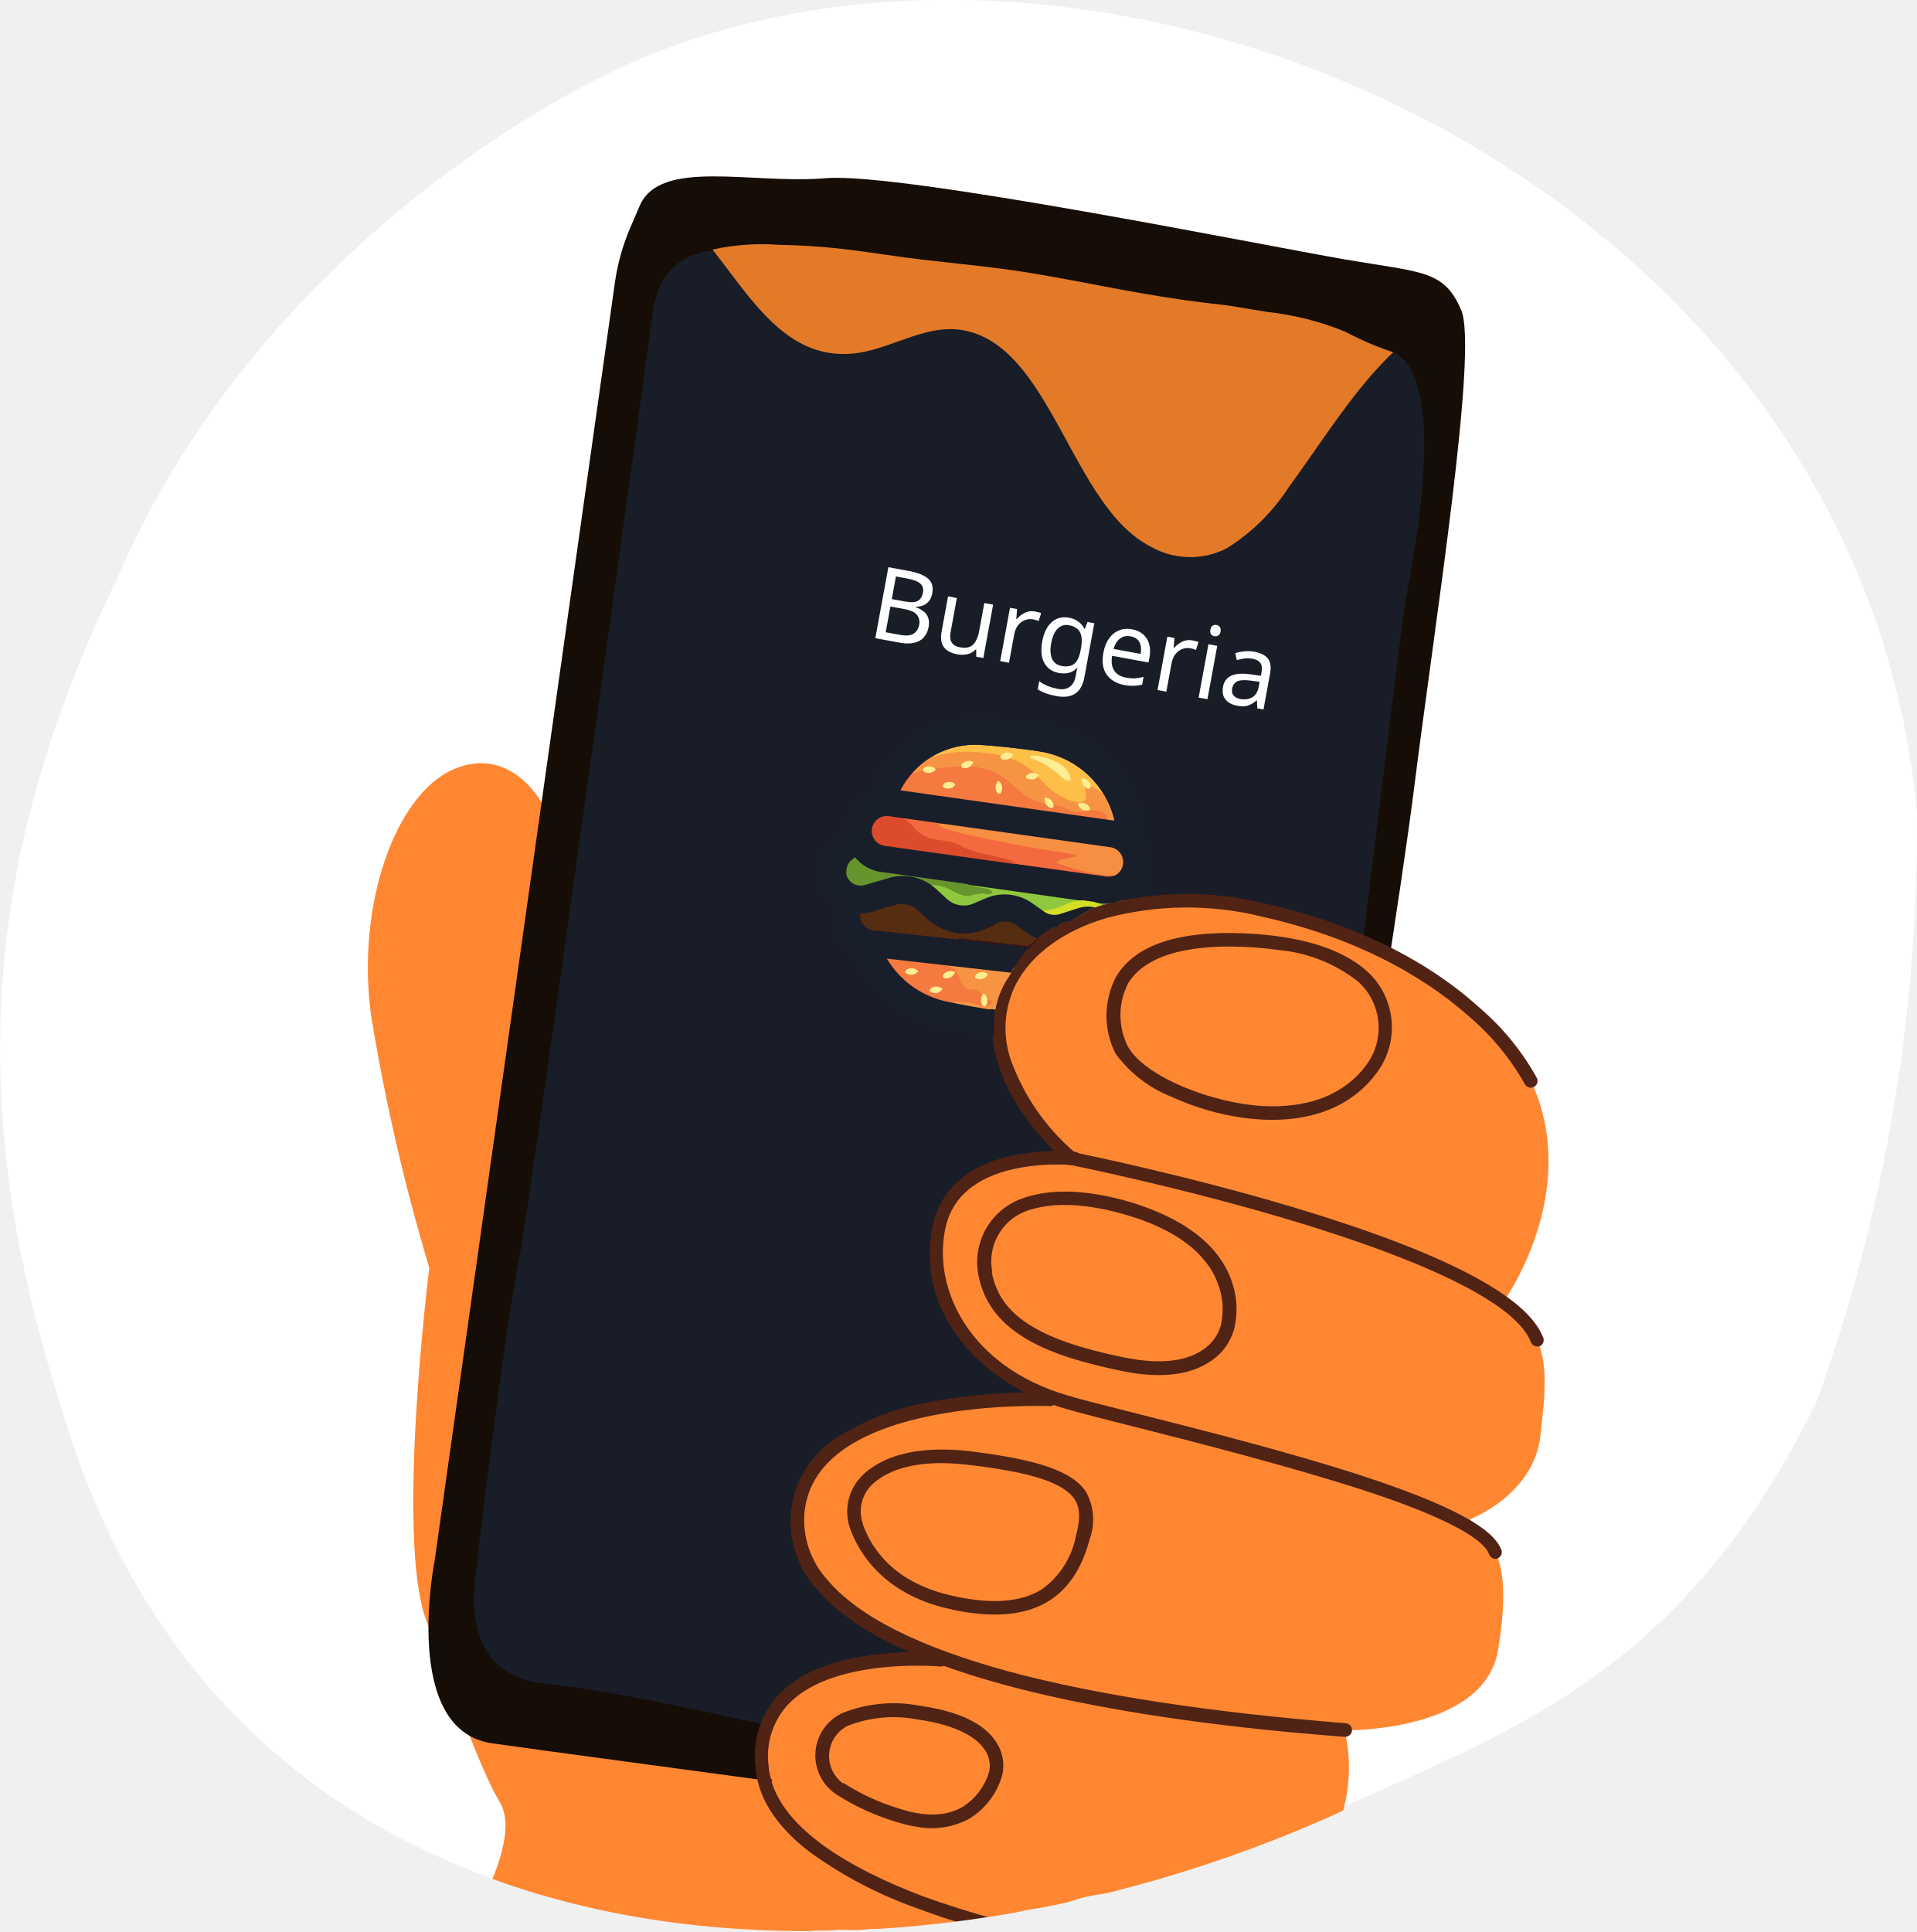
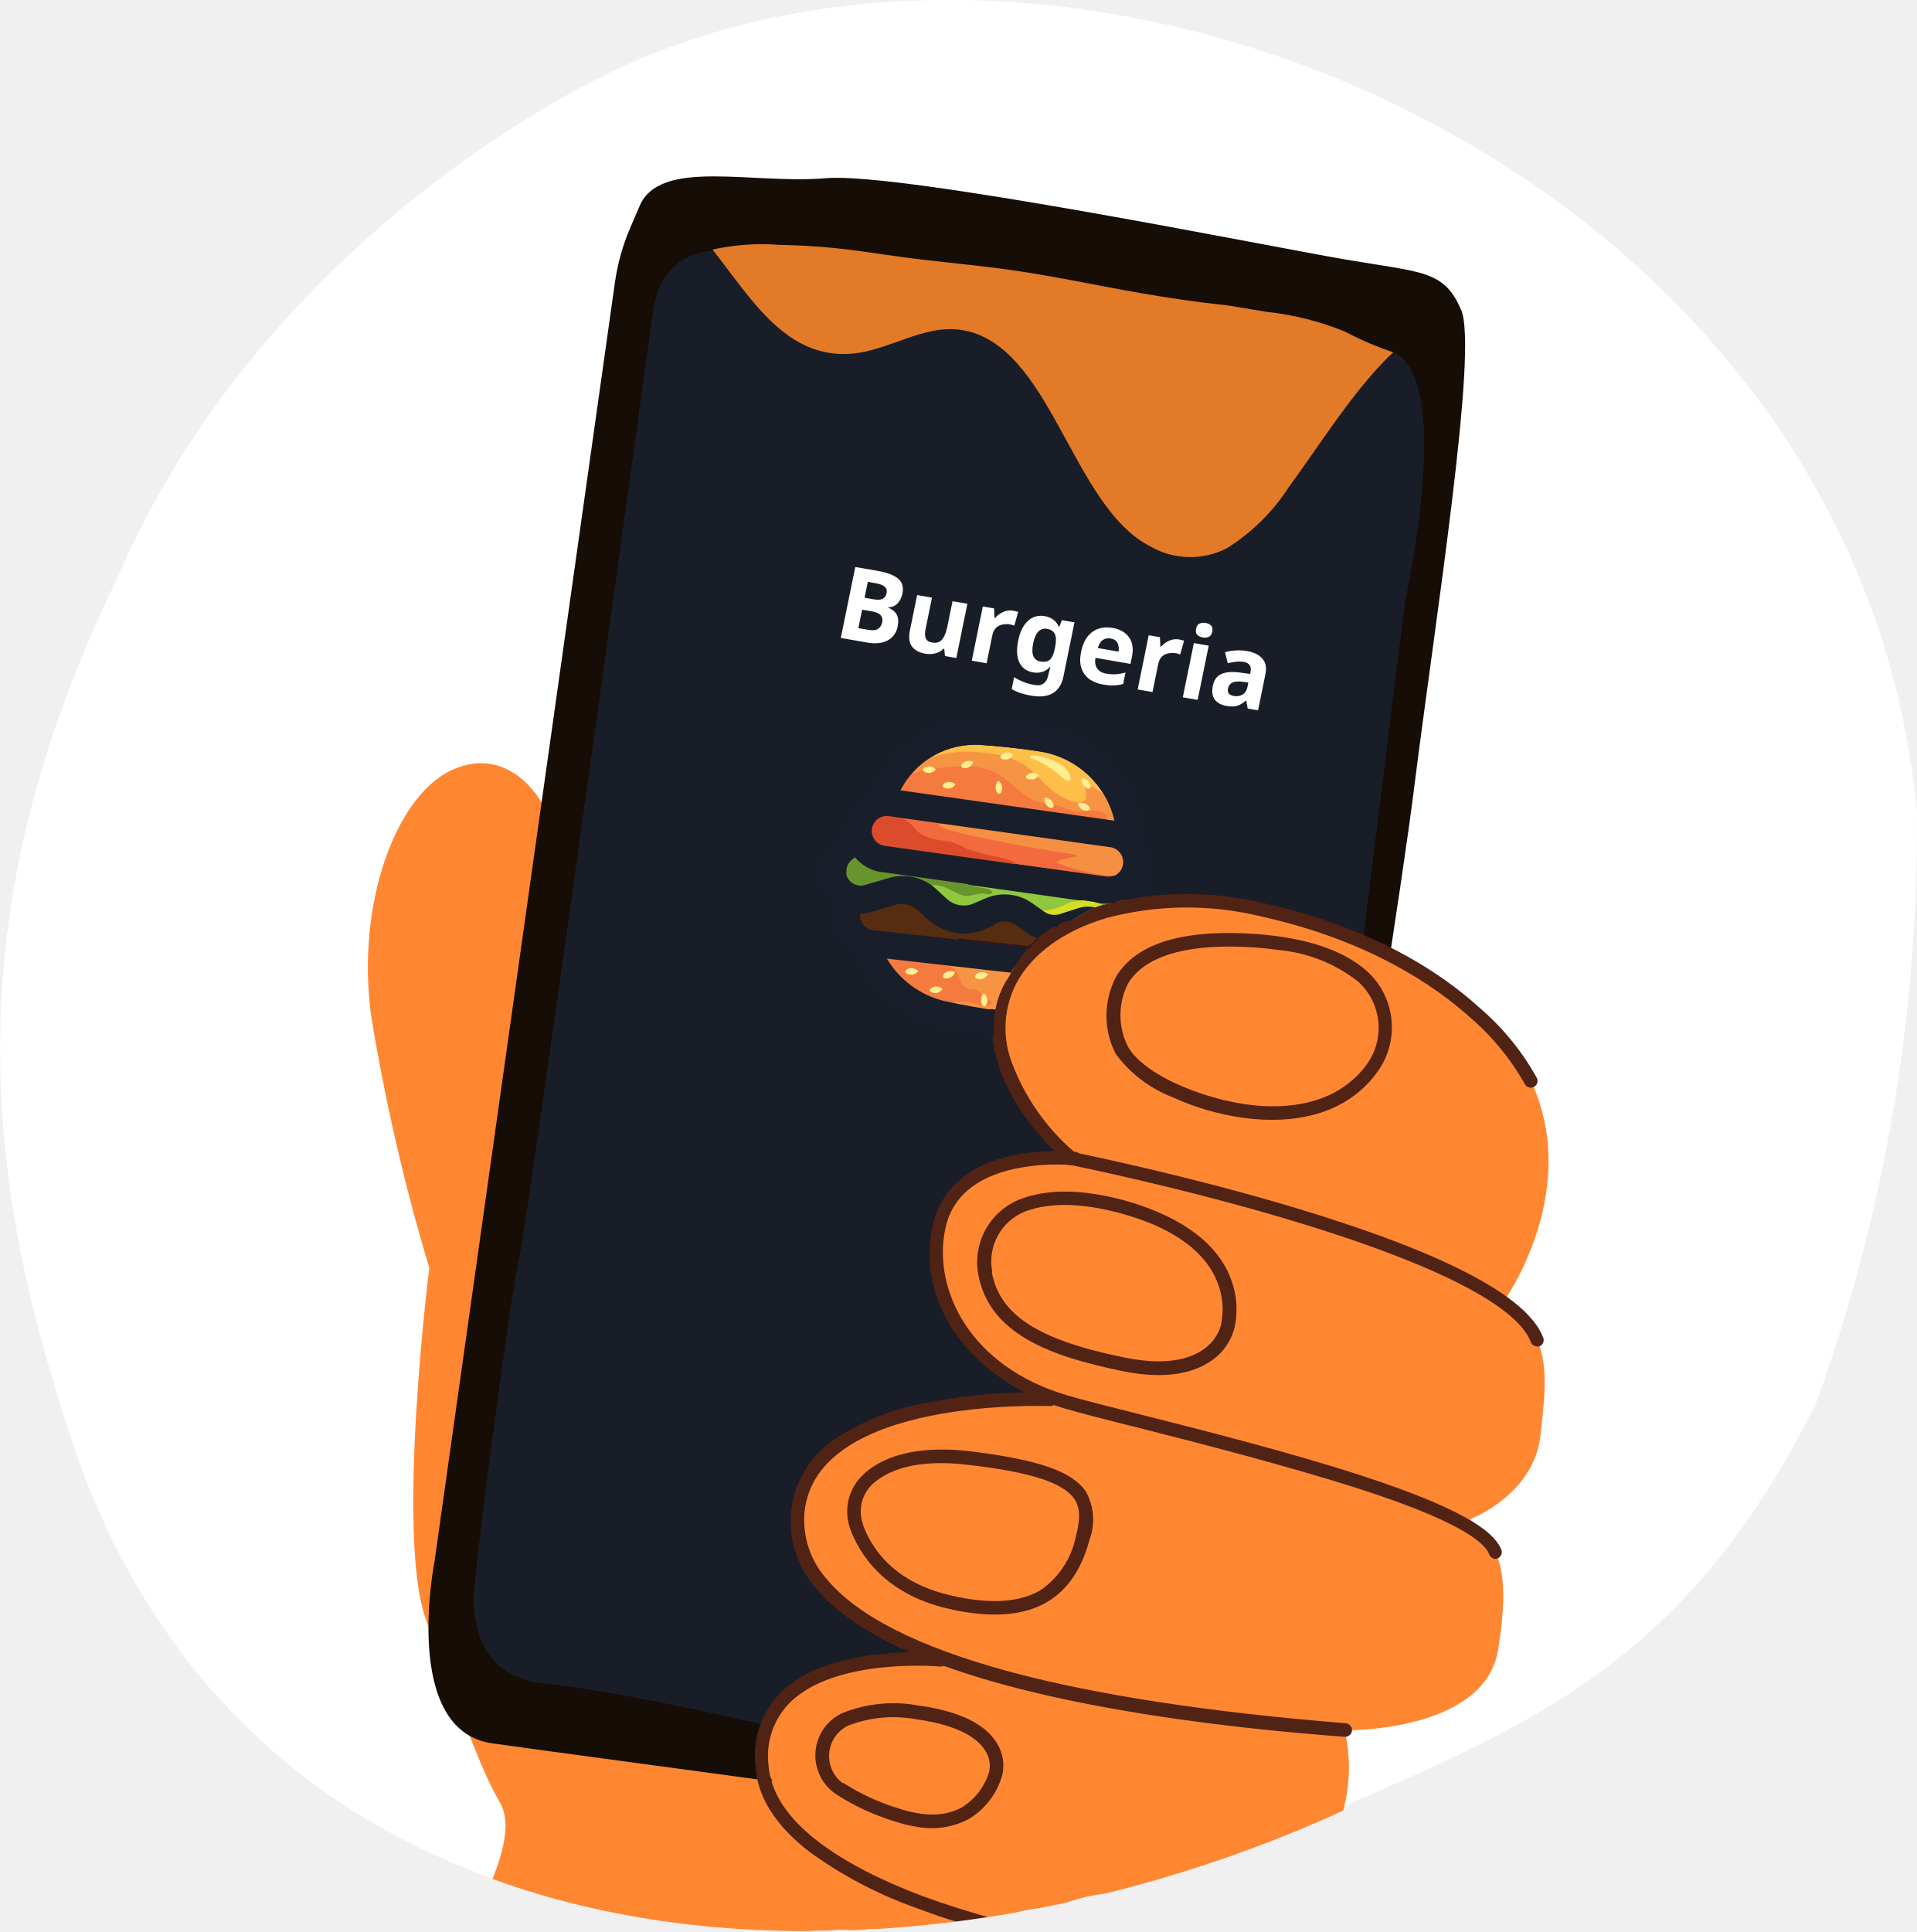
<svg xmlns="http://www.w3.org/2000/svg" viewBox="0 0 170 171.31">
  <defs>
-     <style>.cls-1,.cls-22,.cls-3{fill:#fff;}.cls-2{fill:#f6eee1;}.cls-24,.cls-3{fill-rule:evenodd;}.cls-4{mask:url(#mask);}.cls-5{fill:#ff8732;}.cls-6{fill:#160d06;}.cls-7{mask:url(#mask-2);}.cls-8{fill:#191e2b;}.cls-9{fill:#502314;}.cls-10{fill:#febf48;}.cls-11,.cls-17{fill:#562d11;}.cls-11{stroke:#3d1414;stroke-miterlimit:2.25;stroke-width:0.23px;}.cls-12{fill:#8fc73e;}.cls-13{fill:#f26a3e;}.cls-14{fill:#f79444;}.cls-15{fill:#ffed92;}.cls-16{fill:#f78f43;}.cls-18{fill:#d4de25;}.cls-19{fill:#f47a40;}.cls-20{fill:#dc4c2c;}.cls-21{fill:#67942c;}.cls-22{font-size:9px;font-family:LondrinaSolid-Regular, Londrina Solid;}.cls-23{mask:url(#mask-3);}.cls-24{fill:#e37a27;}</style>
+     <style>.cls-1,.cls-22,.cls-3{fill:#fff;}.cls-2{fill:#f6eee1;}.cls-24,.cls-3{fill-rule:evenodd;}.cls-4{mask:url(#mask);}.cls-5{fill:#ff8732;}.cls-6{fill:#160d06;}.cls-7{mask:url(#mask-2);}.cls-8{fill:#191e2b;}.cls-9{fill:#502314;}.cls-10{fill:#febf48;}.cls-11,.cls-17{fill:#562d11;}.cls-11{stroke:#3d1414;stroke-miterlimit:2.25;stroke-width:0.23px;}.cls-12{fill:#8fc73e;}.cls-13{fill:#f26a3e;}.cls-14{fill:#f79444;}.cls-15{fill:#ffed92;}.cls-16{fill:#f78f43;}.cls-18{fill:#d4de25;}.cls-19{fill:#f47a40;}.cls-20{fill:#dc4c2c;}.cls-21{fill:#67942c;}.cls-22{font-size:9px;font-family:system-ui;font-weight:700;}.cls-23{mask:url(#mask-3);}.cls-24{fill:#e37a27;}</style>
    <mask id="mask" x="0.34" y="0.14" width="170" height="171.17" maskUnits="userSpaceOnUse">
      <g id="mask0_316_4352" data-name="mask0 316 4352">
        <path class="cls-1" d="M170.33,72.16a150.38,150.38,0,0,1-8.9,52.31C150.16,147.38,136,153,120.62,159.85c-40.57,19.29-99.74,18.07-115-35.38-8.93-27.88-6.09-49.94,5.08-73C21.31,26.69,43.26,11.8,55.32,6.15,97.7-13.3,165.14,15.92,170.33,72.16Z" />
      </g>
    </mask>
    <mask id="mask-2" x="41.94" y="22.1" width="84.39" height="130.91" maskUnits="userSpaceOnUse">
      <g id="mask1_316_4352" data-name="mask1 316 4352">
        <path class="cls-2" d="M57.87,27.77S46.94,107.43,46,111.71,42,139.82,42,141.65s.24,7.1,6.46,7.67S68,153,68,153l41.1-3.73,10.93-59s4.39-35.48,4.56-36.68S129.27,32.46,123,31s-17.16-2.57-23.73-4.42a105.93,105.93,0,0,0-23.87-3.36C69.11,23.21,59.11,18.73,57.87,27.77Z" />
      </g>
    </mask>
    <mask id="mask-3" x="49.1" y="15.98" width="84.64" height="37.38" maskUnits="userSpaceOnUse">
      <g id="b">
        <path id="a" class="cls-3" d="M53,16l80.73,12.89-3.91,24.5L49.1,40.48Z" />
      </g>
    </mask>
  </defs>
  <g id="Camada_2" data-name="Camada 2">
    <g id="Camada_1-2" data-name="Camada 1">
      <path class="cls-1" d="M170,72a149.88,149.88,0,0,1-8.9,52.31c-11.27,22.92-25.44,28.55-40.81,35.38-40.56,19.3-99.73,18.07-115-35.38-8.92-27.88-6.08-49.94,5.09-73C21,26.56,42.93,11.66,55,6,97.37-13.44,164.8,15.78,170,72Z" />
      <g class="cls-4">
        <path class="cls-5" d="M48,71.12S45.24,66,40.16,68.24s-8.61,12-7.24,21.87a176.78,176.78,0,0,0,5.15,22.31s-3,23.92-.28,31.22,4.89,13.43,6.51,16.12c.88,1.45.62,3.58-.44,6.38-.07.2-.17.42-.26.64,2.4.58,4.65,1.8,7.11,2.27,3.44.64,6.91,1.17,10.36,1.8h0c3.44.32,6.93.36,10.41.45a4.72,4.72,0,0,1,.92-.11c.61,0,1.22,0,1.83-.07a10.84,10.84,0,0,1,1.89.11,3.64,3.64,0,0,1,1.35-.17c1.88.15,3.75-.19,5.63-.07a10.34,10.34,0,0,1,2.42-.61c-1.32-4.93-.48-10,5.38-11.76a11.71,11.71,0,0,1,5-.3Z" />
        <path class="cls-6" d="M54.54,25l-16,113.42s-3,15,5.1,16.16,58.82,7.83,63.05,8.89,16.86-78.73,18.7-93.44,5.73-39,4.19-42.55-3.38-3.29-10.38-4.49-39.37-7.75-45.95-7.19S58.56,14,56.73,18.25l-.86,2A19.14,19.14,0,0,0,54.54,25Z" />
        <g class="cls-7">
          <path class="cls-8" d="M57.87,27.77S46.94,107.43,46,111.71,42,139.82,42,141.65s.24,7.1,6.46,7.67S68,153,68,153l41.1-3.73,10.93-59s4.39-35.48,4.56-36.68S129.27,32.46,123,31s-17.16-2.57-23.73-4.42a105.93,105.93,0,0,0-23.87-3.36C69.11,23.21,59.11,18.73,57.87,27.77Z" />
          <path class="cls-8" d="M102.8,80.32h0S102.88,80.24,102.8,80.32Z" />
        </g>
        <path class="cls-5" d="M133.58,115.05S149,93,117.31,82.19s-34,14.45-21.22,20.55c0,0-12.07-1.28-12.81,6.14s2.17,11.83,9.84,15.21c0,0-19.73-.63-22.06,8.26s7,13.28,12.36,14.8c0,0-14.08-.45-15.56,7.33-1,5.25,8.25,12.23,19.16,15.74l1.09-.08a5.58,5.58,0,0,1,1.77-.47,10.7,10.7,0,0,1,3.28-.51l.54.07a5.31,5.31,0,0,1,1.37-.68,13.9,13.9,0,0,1,3.73-.7h.13c.32-.1.63-.23.95-.35a3.7,3.7,0,0,1,1.21-.23c.26-.08.51-.17.77-.23a3.65,3.65,0,0,1,.46-.07c3.55-1.29,7.33-2.23,10.89-3.57a21.86,21.86,0,0,1,2.36-1,25,25,0,0,0,2.76-1.46,6.52,6.52,0,0,1,.79-.4,14.46,14.46,0,0,0,.13-7.11s12.42.21,13.61-7.15-.06-9.37-2.52-11.56c0,0,5.68-2.12,6.27-7.42S137.65,118.85,133.58,115.05Z" />
        <path class="cls-9" d="M136.24,119.38a.6.6,0,0,1-.48-.38c-.87-2.29-5.29-6-21.45-10.85-9.77-2.92-19.27-4.83-19.37-4.85l-.16,0-.13-.11c-3.16-2.92-5.22-5.89-6.13-8.84a10,10,0,0,1,.57-7.71c1.53-2.92,4.62-5.19,8.7-6.39a28.92,28.92,0,0,1,14.36-.15c5.34,1.19,13,3.76,19.08,9.27a22.62,22.62,0,0,1,5.08,6.24.6.6,0,0,1-1.08.52,22,22,0,0,0-4.86-5.92c-3.25-2.92-9.1-6.85-18.49-8.94a27.67,27.67,0,0,0-13.75.13c-3.77,1.11-6.6,3.17-8,5.8a8.65,8.65,0,0,0-.48,6.8,19.51,19.51,0,0,0,5.67,8.19c1.32.27,10.21,2.12,19.32,4.84,13.34,4,20.82,7.88,22.22,11.58a.59.59,0,0,1-.34.77A.52.52,0,0,1,136.24,119.38Z" />
        <path class="cls-9" d="M132.55,138.22a.6.6,0,0,1-.48-.39c-.38-1.07-2.73-3-11.73-5.88-6.29-2-13.85-3.95-19.38-5.35-2.92-.73-5.23-1.32-6.65-1.74-7-2.07-13.21-8.26-11.62-16.1.67-3.24,3.1-5.41,7-6.28a19.54,19.54,0,0,1,5.67-.35.61.61,0,0,1,.53.66.6.6,0,0,1-.66.53,18.3,18.3,0,0,0-5.31.33c-3.48.78-5.54,2.58-6.1,5.36-1.1,5.39,2.25,12.18,10.78,14.7,1.4.42,3.7,1,6.61,1.73,5.53,1.4,13.12,3.32,19.44,5.37,10.27,3.34,12,5.37,12.5,6.62a.59.59,0,0,1-.36.76A.49.49,0,0,1,132.55,138.22Z" />
        <path class="cls-9" d="M104.65,152.46c-17-2.4-27.86-6.3-32.28-11.62a9,9,0,0,1-2.21-6.9,8.89,8.89,0,0,1,4.24-6.58,22.05,22.05,0,0,1,7.85-3,49.23,49.23,0,0,1,10.9-.88.59.59,0,0,1,.57.62.6.6,0,0,1-.63.58c-.2,0-20.66-.84-21.74,9.37a7.87,7.87,0,0,0,2,6c2.7,3.25,8.15,6,16.19,8.18,7.67,2.06,17.7,3.6,29.81,4.57a.6.6,0,1,1-.1,1.2C113.94,153.61,109.08,153.08,104.65,152.46Z" />
        <path class="cls-9" d="M71.77,164.19a37.35,37.35,0,0,0,9.66,5.05c1.2.46,2.41.86,3.6,1.23a27.82,27.82,0,0,1,3.1-.33c-2-.56-4.15-1.22-6.28-2-6-2.26-13.28-6.11-13.69-11.58a6.72,6.72,0,0,1,1.91-5.61c4.07-4,13.2-3.19,13.29-3.18a.6.6,0,0,0,.12-1.2,30.06,30.06,0,0,0-5.39.09c-4,.42-7,1.57-8.86,3.43A7.93,7.93,0,0,0,67,156.63C67.17,159.34,68.78,161.88,71.77,164.19Z" />
        <path class="cls-9" d="M110.14,99.1a22.66,22.66,0,0,1-6.2-1.83,11.32,11.32,0,0,1-5-3.83A7.41,7.41,0,0,1,99,86.57c1.68-2.78,5.5-4.06,11.36-3.81,4.93.22,8.57,1.33,10.82,3.31a6.72,6.72,0,0,1,.91,9.06c-1.5,2.05-4.49,4.43-10.23,4.14C111.3,99.24,110.72,99.18,110.14,99.1Zm3.19-14.87a30.06,30.06,0,0,0-3-.27c-5.31-.23-8.87.89-10.28,3.23a6.17,6.17,0,0,0,0,5.65c1.58,2.72,7.6,5,11.93,5.23,5.2.27,7.87-1.83,9.2-3.65l.48.36-.48-.36A5.52,5.52,0,0,0,120.4,87,13.42,13.42,0,0,0,113.33,84.23Z" />
        <path class="cls-9" d="M100.65,121.77c-.45-.07-.91-.15-1.38-.25-5.92-1.25-11.53-3.15-12.51-8.51a6,6,0,0,1,3.72-6.68c2.6-1,6-.88,10,.33,3.14,1,7.2,2.88,8.66,6.69a7.46,7.46,0,0,1,.36,4.29,5,5,0,0,1-2.14,3.06C105.72,121.81,103.48,122.17,100.65,121.77Zm-12.7-9c.68,3.77,4,6,11.57,7.56,3.13.66,5.52.45,7.12-.62a3.88,3.88,0,0,0,1.67-2.32v-.06a6.38,6.38,0,0,0-.35-3.63c-1-2.63-3.75-4.67-7.86-5.91-3.76-1.13-6.86-1.25-9.21-.36A4.77,4.77,0,0,0,88,112.79Z" />
        <path class="cls-9" d="M86,143c-.64-.09-1.32-.21-2-.38-5.73-1.35-7.84-5-8.58-7a4.51,4.51,0,0,1,1.11-4.85c2.55-2.39,6.65-2.44,9.64-2.07,6,.75,8.93,1.78,10.13,3.56a5.11,5.11,0,0,1,.32,4.28C95.25,141.66,91.77,143.8,86,143Zm-9.48-7.83c.81,2.23,2.81,5.13,7.74,6.28,3.54.84,6.29.65,8.16-.54a7.6,7.6,0,0,0,3-4.72c.41-1.54.37-2.53-.15-3.29-1-1.43-3.82-2.36-9.29-3-5-.62-7.45.61-8.67,1.76A3.32,3.32,0,0,0,76.54,135.16Z" />
        <path class="cls-9" d="M81.43,162a12,12,0,0,1-2.12-.51,20.56,20.56,0,0,1-5.2-2.42,4.14,4.14,0,0,1,.61-7.18,12.22,12.22,0,0,1,6.81-.65c3.49.49,5.8,1.59,6.85,3.28a3.72,3.72,0,0,1,.5,2.89,6.59,6.59,0,0,1-3,3.9A7,7,0,0,1,81.43,162Zm-6.64-3.91a19.66,19.66,0,0,0,4.89,2.26c2.27.75,4.15.72,5.6-.08a5.53,5.53,0,0,0,2.44-3.16v0a2.47,2.47,0,0,0-.38-1.94c-.6-.93-2.12-2.16-6-2.71a11.17,11.17,0,0,0-6.15.56,3,3,0,0,0-.43,5.11Z" />
      </g>
      <g id="Camada_2-2" data-name="Camada 2">
        <g id="Camada_1-2-2" data-name="Camada 1-2">
          <g id="Camada_2-2-2" data-name="Camada 2-2">
            <g id="Camada_1-2-2-2" data-name="Camada 1-2-2">
              <g id="Camada_2-2-2-2" data-name="Camada 2-2-2">
                <g id="Object">
                  <path class="cls-10" d="M98.83,72.75a8.05,8.05,0,0,0-6.63-6.12c-1.89-.3-3.82-.48-5.11-.57a7.41,7.41,0,0,0-7.22,4l18.82,2.64Z" />
                  <path class="cls-10" d="M89.44,86.63c.07-.13.15-.25.23-.37L78.67,85a8.12,8.12,0,0,0,5.15,3.68c1.58.37,3.2.64,4.45.83A7.3,7.3,0,0,1,89.44,86.63Z" />
                  <path class="cls-11" d="M91.23,84a9.23,9.23,0,0,1,.73-.79,4.35,4.35,0,0,1-.81-.4l-1.06-.75a1.83,1.83,0,0,0-1.82-.18l-.93.4a4.59,4.59,0,0,1-4.87-.74l-1.1-1a2,2,0,0,0-.83-.42l-.46-.08a2.25,2.25,0,0,0-.52.07l-2.24.66a3.57,3.57,0,0,1-1,.15V81a1.33,1.33,0,0,0,1.17,1.46L91.2,84Z" />
                  <path class="cls-12" d="M97.06,80.46a4.85,4.85,0,0,1,1.42-.35l.08,0a3.47,3.47,0,0,1-.91,0l-19.5-2.74h-.07a3.73,3.73,0,0,1-2.3-1.3,1.86,1.86,0,0,0-.28.21,1.32,1.32,0,0,0-.21,1.85,1.51,1.51,0,0,0,.23.21h0a1.31,1.31,0,0,0,1.16.23l2.24-.66a4.27,4.27,0,0,1,4,.91l1.1,1a2.19,2.19,0,0,0,2.33.37l.94-.44a4.25,4.25,0,0,1,4.16.42l1.06.75a1.61,1.61,0,0,0,1.41.22l1.56-.53A2.86,2.86,0,0,1,97.06,80.46Z" />
                  <path class="cls-13" d="M78.45,75,98,77.71a1.33,1.33,0,1,0,.52-2.61l-.15,0h0L78.82,72.33A1.33,1.33,0,0,0,78.45,75Z" />
                  <path class="cls-14" d="M79.34,70c0-.25,1.66-3.69,7.26-3.32s5,2.82,7.88,4.12S96,69.33,96,69.33s3.29,1.35,3.31,3.23S79,71.23,79.34,70Z" />
                  <path class="cls-14" d="M89.44,86.63c.17-.3.35-.58.53-.86-5.48-.67-12.41-1.26-12.41-1.26s1.81,3.63,5.12,4.63a13.89,13.89,0,0,0,5.6.28A7.77,7.77,0,0,1,89.44,86.63Z" />
                  <path class="cls-15" d="M91.44,67.22A8.25,8.25,0,0,1,94,68.76c.9.93,1.34.34.5-.61S90.93,66.65,91.44,67.22Z" />
                  <path class="cls-16" d="M99,74.86c-.15,0-13.66-2.2-15.53-1.82s8.81,2.3,11.27,2.64-2.06.43-.75.94,5.06,1.47,5.84.84S100,74.9,99,74.86Z" />
                  <path class="cls-17" d="M89.94,82.77a3,3,0,0,0,1.5,1,6.75,6.75,0,0,1,.64-.67,2.05,2.05,0,0,1-.76-.36c-1.39-1.13-1.85-1.57-2.54-1.27L87.53,82S89.29,81.79,89.94,82.77Z" />
                  <path class="cls-18" d="M94.74,80.09c-1.62.79-2.4.71-3,.46s.7,1.85,2.09,1.52l.17-.15a1.88,1.88,0,0,1,.24-.14,2.17,2.17,0,0,1,.35-.15l.13,0a1.26,1.26,0,0,1,.27,0A12.47,12.47,0,0,1,96.12,81a4.55,4.55,0,0,1,1.6-.75A3.5,3.5,0,0,0,94.74,80.09Z" />
                  <path class="cls-19" d="M98.22,72.49a.44.44,0,0,0-.2-.34,1.83,1.83,0,0,0-1.29-.28,6.27,6.27,0,0,1-1.37.09c-.61-.1-1.16-.46-1.77-.59-.36-.09-.73-.08-1.09-.15-1.72-.31-2.78-2.06-4.36-2.8a7.71,7.71,0,0,0-3.88-.4,11.75,11.75,0,0,0-3.84.75l-.59.56a.85.85,0,0,0-.79.89v0a1.06,1.06,0,0,0,.6.76,3.5,3.5,0,0,0,.94.28c3.27.57,6.57,1,9.86,1.34,2,.22,3.9.45,5.86.59a2,2,0,0,0,1.81-.48A.46.46,0,0,0,98.22,72.49Z" />
                  <path class="cls-20" d="M77.58,72.25s2.32-.38,3.47,1.11,2.9.87,4.17,1.64,4.28,1,4.83,1.52-2.34.27-2.34.27-9.35-1-10.27-1.78A1.65,1.65,0,0,1,77.58,72.25Z" />
                  <path class="cls-17" d="M76.75,80.57s2.85-1.39,4.26.17,2.67,1.39,3.44,2,.77,1,.19,1.12-3.86-.73-6.1-.64-2.92-1.21-2.86-1.8A.91.91,0,0,1,76.75,80.57Z" />
                  <path class="cls-19" d="M86.59,87.79c-.25-.07-.5,0-.77-.12-.59-.22-.68-1-1-1.53a3,3,0,0,0-2.22-.92l-4.18-.48.09-.55a2.06,2.06,0,0,0-.22,2,3.71,3.71,0,0,0,.73,1,6.3,6.3,0,0,0,2.21,1.54,4.74,4.74,0,0,0,2.35.4c.51-.08,1-.27,1.56-.31a3.79,3.79,0,0,1,1.49.24,2.46,2.46,0,0,0,.77.16.69.69,0,0,0,.64-.4C87.41,88.65,87.13,88,86.59,87.79Z" />
                  <path class="cls-21" d="M74.8,77.28A1.69,1.69,0,0,0,75.55,79a2.6,2.6,0,0,0,1.37.25,15.5,15.5,0,0,0,2.88-.33c1.33-.27,2.74-.72,4-.24.71.27,1.38.84,2.15.76a6.14,6.14,0,0,1,1.21-.22,1.77,1.77,0,0,0,.46.07.4.4,0,0,0,.41-.18c-.18-.3-.6-.34-1-.39-1.28-.17-2.39-.92-3.65-1.24a20.6,20.6,0,0,0-2.36-.32,4.52,4.52,0,0,1-2.23-.77c-.87-.64-1.41-1.23-2.6-.91A2.26,2.26,0,0,0,74.8,77.28Z" />
                  <path class="cls-15" d="M84.74,69.55a.9.9,0,0,1-.53.38c-.32,0-.59-.06-.61-.23s.22-.33.53-.37A.84.84,0,0,1,84.74,69.55Z" />
                  <path class="cls-15" d="M89.87,66.94a.89.89,0,0,1-.52.39c-.31.06-.59,0-.62-.18s.19-.35.51-.43A.9.9,0,0,1,89.87,66.94Z" />
                  <path class="cls-15" d="M88.54,69.22a.92.92,0,0,1,.34.56c0,.33-.09.59-.26.61s-.31-.24-.33-.56A.86.86,0,0,1,88.54,69.22Z" />
                  <path class="cls-15" d="M92.14,68.73a.91.91,0,0,1-.53.39c-.32,0-.59-.05-.62-.21s.22-.33.54-.38A.9.9,0,0,1,92.14,68.73Z" />
                  <path class="cls-15" d="M95.93,69a.87.87,0,0,1,.6.26c.2.25.26.55.13.64s-.39,0-.59-.26A.86.86,0,0,1,95.93,69Z" />
                  <path class="cls-15" d="M92.64,70.71a.89.89,0,0,1,.6.26c.2.25.26.55.13.64s-.39,0-.59-.26A.91.91,0,0,1,92.64,70.71Z" />
                  <path class="cls-15" d="M95.58,71.25a.91.91,0,0,1,.65,0c.29.13.47.35.42.5s-.35.18-.65.05A.89.89,0,0,1,95.58,71.25Z" />
                  <path class="cls-15" d="M86.33,67.56a.88.88,0,0,1-.44.49c-.29.12-.58.08-.64-.07s.13-.37.43-.48A.91.91,0,0,1,86.33,67.56Z" />
                  <path class="cls-15" d="M83,68.22a.83.83,0,0,1-.55.32c-.32,0-.59-.09-.59-.27s.24-.31.56-.32A.86.86,0,0,1,83,68.22Z" />
                  <path class="cls-15" d="M83.59,87.69a.9.9,0,0,1-.54.37c-.31,0-.58-.06-.6-.22s.21-.33.53-.37A.85.85,0,0,1,83.59,87.69Z" />
                  <path class="cls-15" d="M87.62,86.37a.87.87,0,0,1-.51.43c-.32.06-.6,0-.63-.18s.2-.34.52-.43A.92.92,0,0,1,87.62,86.37Z" />
                  <path class="cls-15" d="M87.23,88.07a.92.92,0,0,1,.34.56c0,.32-.1.59-.26.6S87,89,87,88.67A.91.91,0,0,1,87.23,88.07Z" />
                  <path class="cls-15" d="M84.7,86.2a.88.88,0,0,1-.44.49c-.29.12-.58.09-.64-.06s.13-.38.43-.49A.92.92,0,0,1,84.7,86.2Z" />
                  <path class="cls-15" d="M81.44,86.12a.94.94,0,0,1-.56.32c-.32,0-.59-.1-.59-.28s.25-.31.56-.32A.87.87,0,0,1,81.44,86.12Z" />
                  <path class="cls-8" d="M101.83,78.3l-.16-.2-.12-.15a3.69,3.69,0,0,0-.2-3.46,7.2,7.2,0,0,0-.2-2.26A10.24,10.24,0,0,0,98.07,67a10.57,10.57,0,0,0-5.5-2.66h0c-2-.31-3.93-.49-5.26-.59a9.8,9.8,0,0,0-9.77,5.89,1,1,0,0,1-.08.19l-.18.47a3.72,3.72,0,0,0-2.31,3.53,7.39,7.39,0,0,0-.8.53A4.28,4.28,0,0,0,72.62,77,3.66,3.66,0,0,0,74,80.16a3.71,3.71,0,0,0,1.71,4.22A10.21,10.21,0,0,0,78,88a10.55,10.55,0,0,0,5.31,3c1.43.33,2.88.59,4.08.78l.77.12a4.11,4.11,0,0,1,0-1c0-.44,0-.87.09-1.31,0,0,0,0,0,0-1.24-.2-2.88-.47-4.47-.82A8.15,8.15,0,0,1,78.65,85l11,1.25A17.8,17.8,0,0,1,91.21,84L77.45,82.48A1.33,1.33,0,0,1,76.28,81V81a3.94,3.94,0,0,0,1-.14l2.24-.66a1.81,1.81,0,0,1,.52-.07l.49.08a2,2,0,0,1,.83.42l1.09,1a4.59,4.59,0,0,0,4.87.74l.92-.45A1.88,1.88,0,0,1,90.1,82l1.06.79a4,4,0,0,0,.8.4,4.58,4.58,0,0,1,1.5-1,.75.75,0,0,1,.26,0l.24-.21a1.88,1.88,0,0,1,.24-.14,2.17,2.17,0,0,1,.35-.15l.13,0a1.07,1.07,0,0,1,.25,0A10.74,10.74,0,0,1,96.12,81a4.05,4.05,0,0,1,1-.54,2.88,2.88,0,0,0-1.54.08L94,81.05a1.61,1.61,0,0,1-1.41-.22l-1.06-.75a4.25,4.25,0,0,0-4.16-.41l-1,.43A2.2,2.2,0,0,1,84,79.73l-1.09-1a4.34,4.34,0,0,0-4-.9l-2.23.65a1.32,1.32,0,0,1-1.62-.91,1.27,1.27,0,0,1,0-.34,1.28,1.28,0,0,1,.49-1,2.92,2.92,0,0,1,.28-.21,3.7,3.7,0,0,0,2.27,1.3h.09l19.54,2.74a3.54,3.54,0,0,0,.86,0l.22,0h0a4.84,4.84,0,0,1,2.16-.52c.45-.07.9-.15,1.36-.2A2.93,2.93,0,0,0,101.83,78.3ZM87.09,66.06c1.29.09,3.23.27,5.11.57a8.05,8.05,0,0,1,6.63,6.12l-.14,0L79.86,70.08A7.42,7.42,0,0,1,87.09,66.06ZM98.15,77.74l-.16,0L78.45,75a1.33,1.33,0,0,1-.61-2.38h0a1.34,1.34,0,0,1,1-.25l19.54,2.74a1.33,1.33,0,0,1-.21,2.66Z" />
                </g>
              </g>
            </g>
          </g>
        </g>
      </g>
-       <text class="cls-22" transform="matrix(0.98, 0.18, -0.18, 0.98, 76.77, 56.43)">Burgeria</text>
+       <text class="cls-22" transform="matrix(0.98, 0.17, -0.20, 0.98, 73.77, 56.43)">Burgeria</text>
      <g class="cls-23">
        <path class="cls-24" d="M119.25,29.39a25.73,25.73,0,0,0-6.93-1.74l-3.45-.57Q105,26.67,101.22,26c-4.28-.74-8.52-1.69-12.83-2.23-2.15-.27-4.3-.48-6.45-.73s-4.37-.61-6.56-.89a59.86,59.86,0,0,0-6.28-.44,20.19,20.19,0,0,0-5.91.42c3.48,4.42,6.49,9.63,12.24,9.24,3.32-.23,6.43-2.61,9.79-2.12,8,1.18,9.74,15.63,16.83,19.22a7.06,7.06,0,0,0,6.81.11,17.8,17.8,0,0,0,5.42-5.36c2.78-3.8,5.38-8,8.49-11.21.25-.27.53-.52.79-.77A29.06,29.06,0,0,1,119.25,29.39Z" />
      </g>
    </g>
  </g>
</svg>
